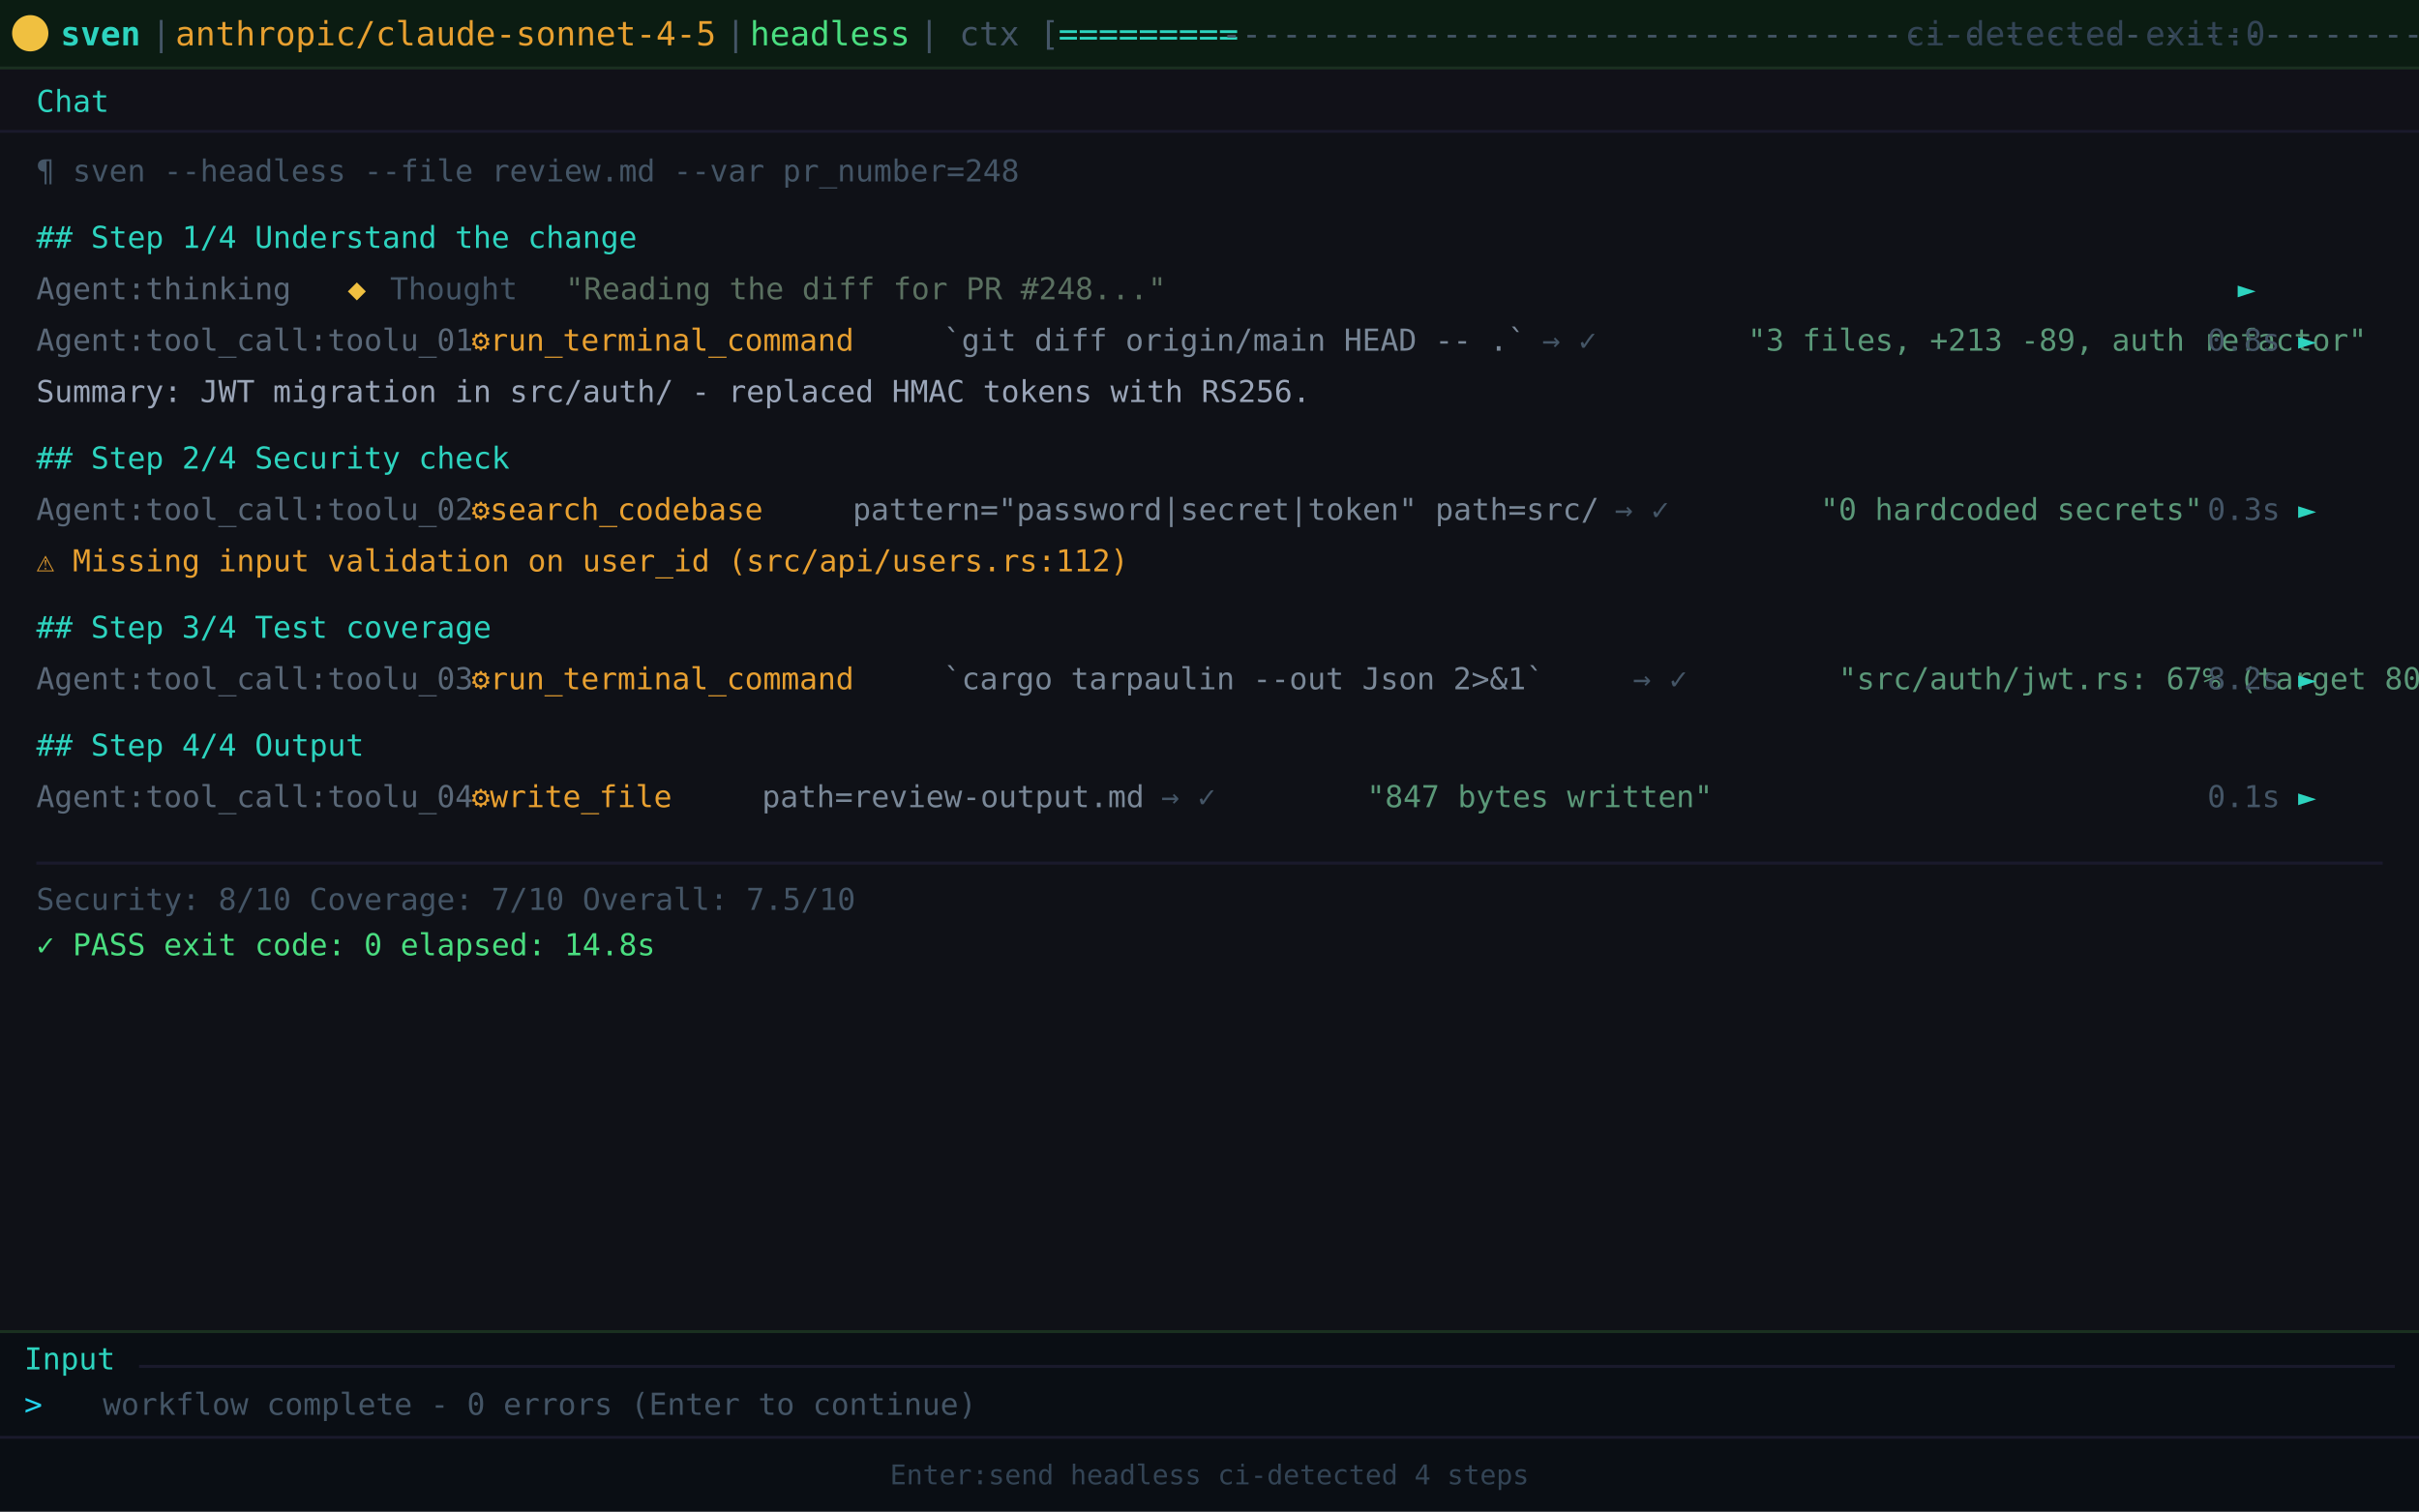
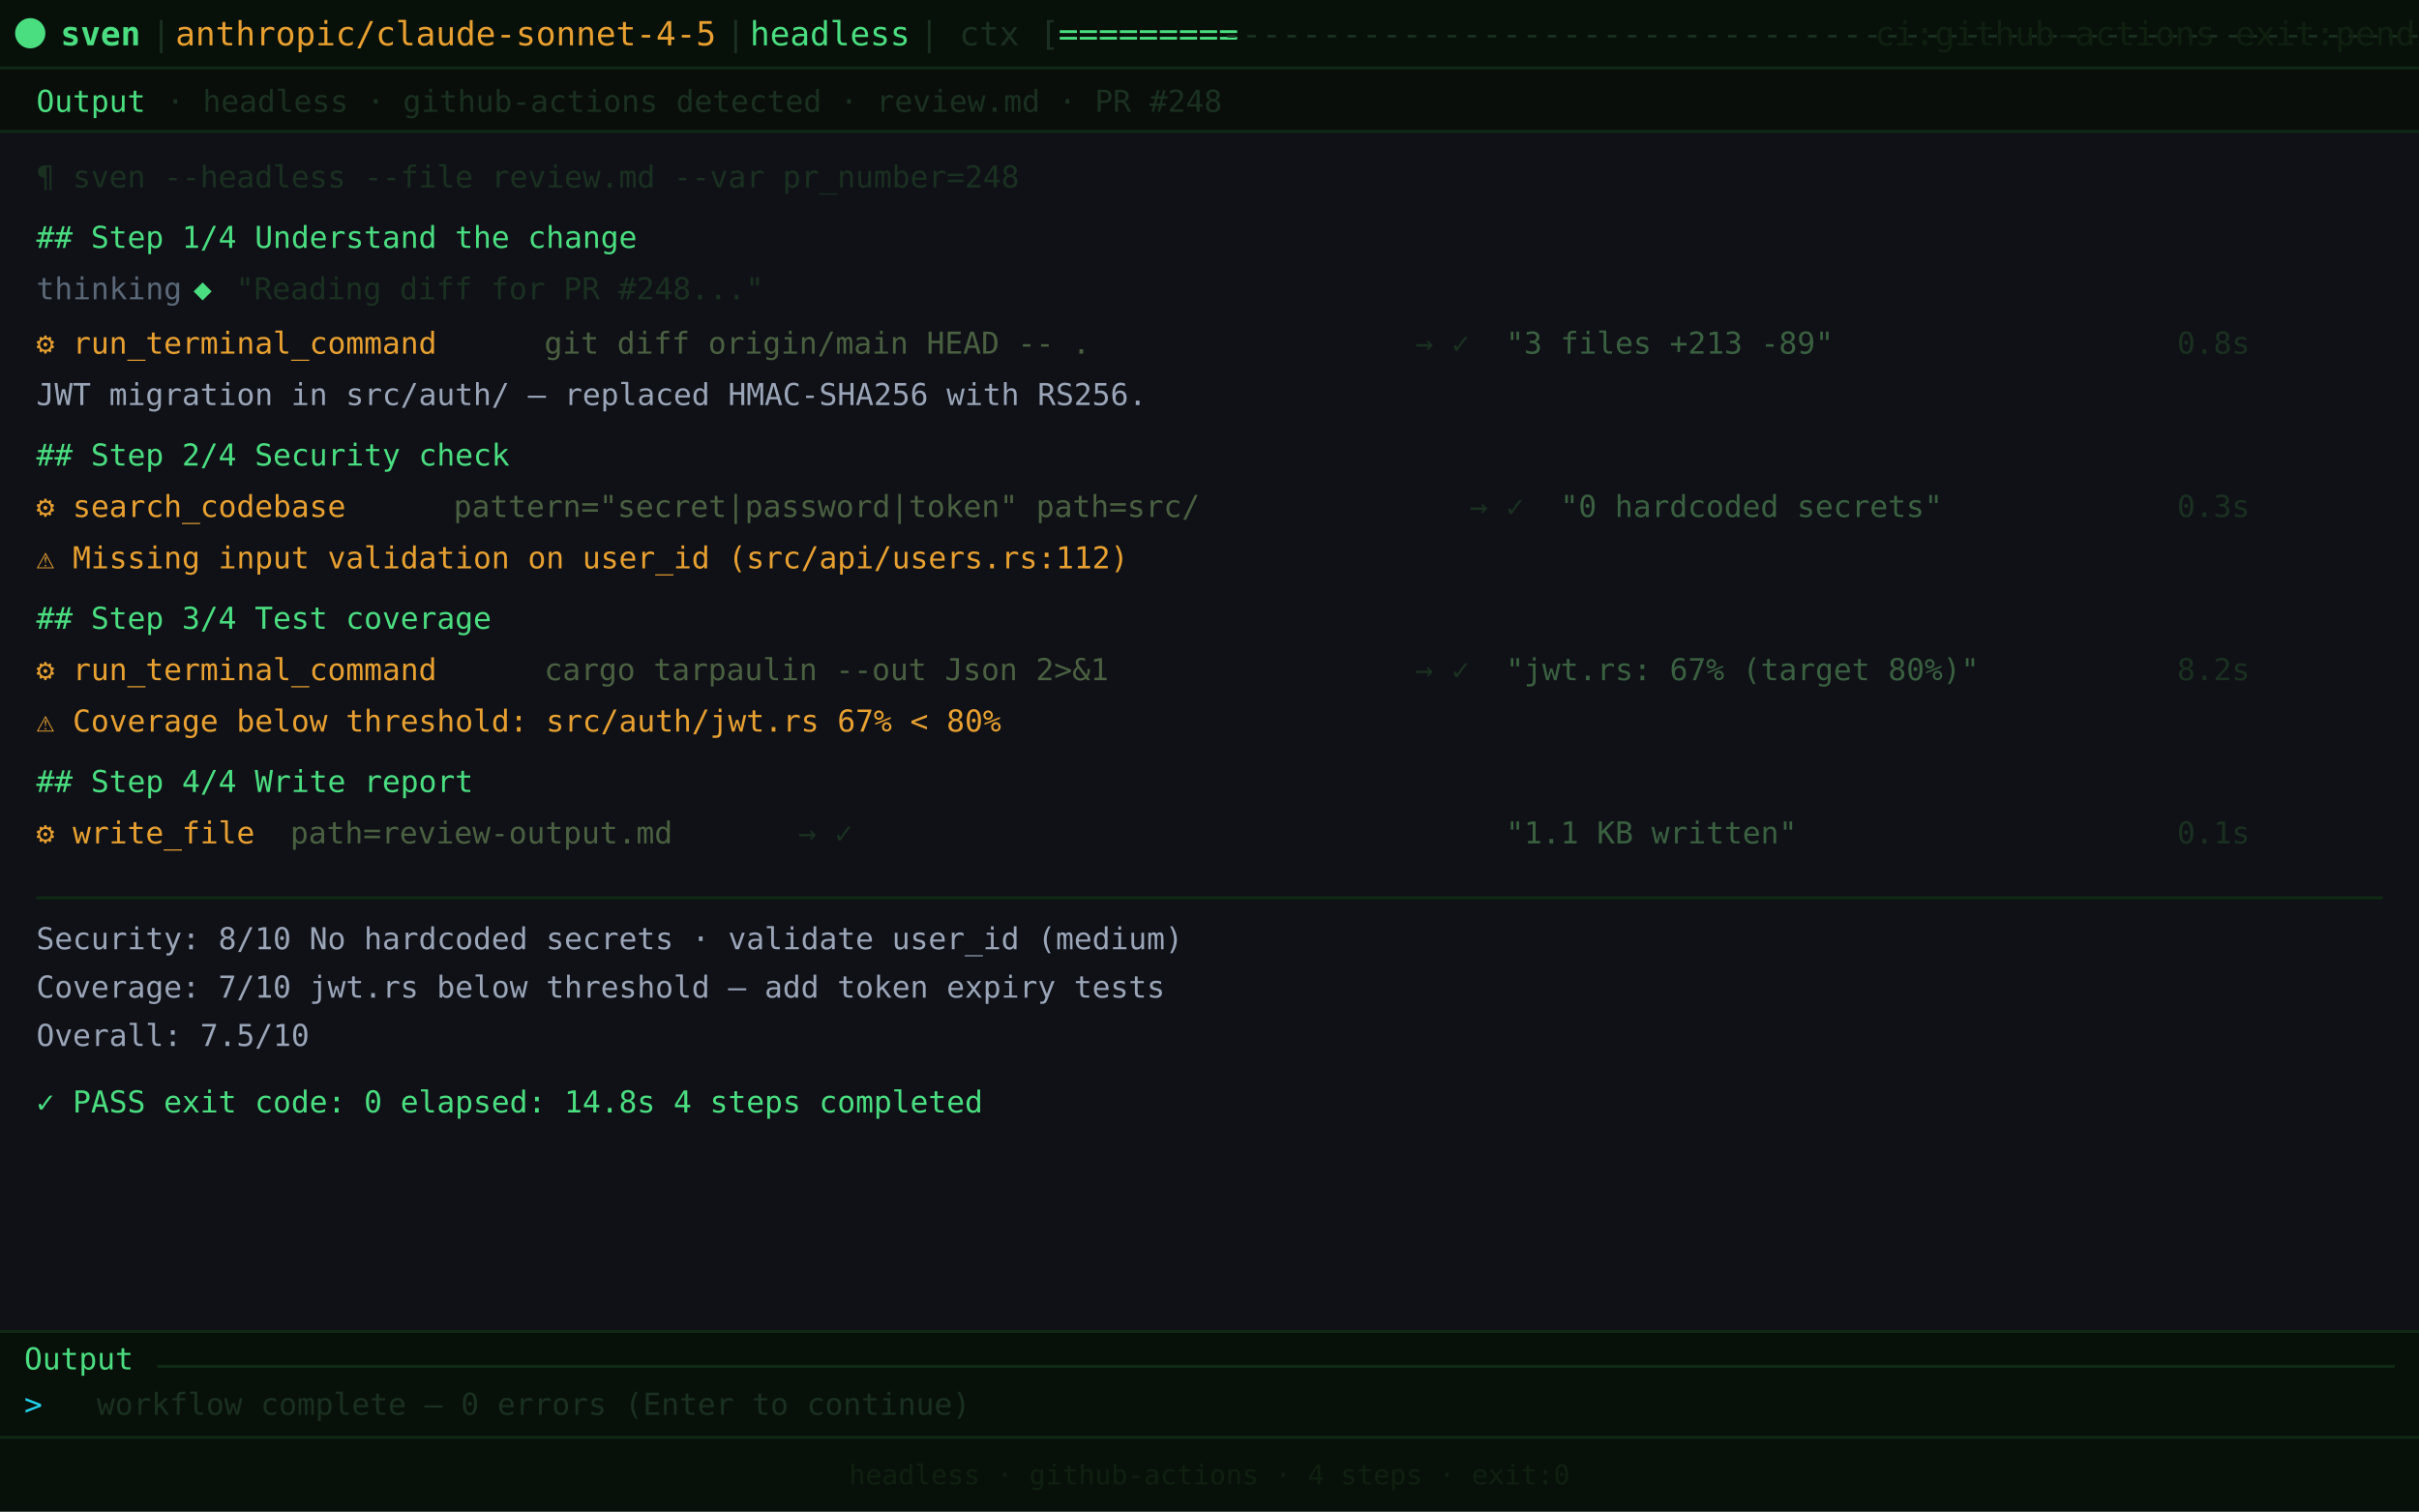
<svg xmlns="http://www.w3.org/2000/svg" width="800" height="500" viewBox="0 0 800 500">
  <rect width="800" height="500" fill="#0f1117" />
-   <rect x="0" y="0" width="800" height="22" fill="#0b1c12" />
-   <rect x="0" y="22" width="800" height="1" fill="#1a3020" />
-   <circle cx="10" cy="11" r="6" fill="#f0c040" />
-   <text x="20" y="15" font-family="monospace" font-size="11" fill="#2dd4bf" font-weight="bold">sven</text>
-   <text x="50" y="15" font-family="monospace" font-size="11" fill="#445566">|</text>
+   <rect x="0" y="0" width="800" height="22" fill="#08100a" />
+   <rect x="0" y="22" width="800" height="1" fill="#0f2a14" />
+   <circle cx="10" cy="11" r="5" fill="#4ade80" />
+   <text x="20" y="15" font-family="monospace" font-size="11" fill="#4ade80" font-weight="bold">sven</text>
+   <text x="50" y="15" font-family="monospace" font-size="11" fill="#1a3020">|</text>
  <text x="58" y="15" font-family="monospace" font-size="11" fill="#e8a030">anthropic/claude-sonnet-4-5</text>
-   <text x="240" y="15" font-family="monospace" font-size="11" fill="#445566">|</text>
+   <text x="240" y="15" font-family="monospace" font-size="11" fill="#1a3020">|</text>
  <text x="248" y="15" font-family="monospace" font-size="11" fill="#4ade80">headless</text>
-   <text x="304" y="15" font-family="monospace" font-size="11" fill="#445566">| ctx [</text>
-   <text x="350" y="15" font-family="monospace" font-size="11" fill="#2dd4bf">=========</text>
-   <text x="404" y="15" font-family="monospace" font-size="11" fill="#445566">-----------------------------------------------------------------------</text>
-   <text x="830" y="15" font-family="monospace" font-size="11" fill="#445566">] 12%</text>
-   <text x="630" y="15" font-family="monospace" font-size="11" fill="#334455">ci-detected  exit:0</text>
-   <rect x="0" y="23" width="800" height="20" fill="#111118" />
-   <rect x="0" y="43" width="800" height="1" fill="#1a1a2c" />
-   <text x="12" y="37" font-family="monospace" font-size="10" fill="#2dd4bf">Chat</text>
-   <text x="38" y="37" font-family="monospace" font-size="10" fill="#445566" />
+   <text x="304" y="15" font-family="monospace" font-size="11" fill="#1a3020">| ctx [</text>
+   <text x="350" y="15" font-family="monospace" font-size="11" fill="#4ade80">=========</text>
+   <text x="404" y="15" font-family="monospace" font-size="11" fill="#1a3020">-----------------------------------------------------------------------</text>
+   <text x="620" y="15" font-family="monospace" font-size="11" fill="#0f2010">ci:github-actions  exit:pending</text>
+   <rect x="0" y="23" width="800" height="20" fill="#090e0a" />
+   <rect x="0" y="43" width="800" height="1" fill="#0f2a14" />
+   <text x="12" y="37" font-family="monospace" font-size="10" fill="#4ade80">Output</text>
+   <text x="55" y="37" font-family="monospace" font-size="10" fill="#1a3020"> · headless · github-actions detected · review.md · PR #248</text>
  <rect x="0" y="44" width="800" height="396" fill="#0f1117" />
-   <text x="12" y="60" font-family="monospace" font-size="10" fill="#445566">¶  sven --headless --file review.md --var pr_number=248</text>
-   <text x="12" y="82" font-family="monospace" font-size="10" fill="#2dd4bf">## Step 1/4  Understand the change</text>
-   <text x="12" y="99" font-family="monospace" font-size="10" fill="#5a6878">Agent:thinking</text>
-   <text x="115" y="99" font-family="monospace" font-size="10" fill="#f0c040">◆</text>
-   <text x="129" y="99" font-family="monospace" font-size="10" fill="#445566">Thought</text>
-   <text x="187" y="99" font-family="monospace" font-size="10" fill="#5a7060">"Reading the diff for PR #248..."</text>
-   <text x="740" y="99" font-family="monospace" font-size="10" fill="#2dd4bf">►</text>
-   <text x="12" y="116" font-family="monospace" font-size="10" fill="#5a6878">Agent:tool_call:toolu_01</text>
-   <text x="156" y="116" font-family="monospace" font-size="10" fill="#e8a030"> ⚙run_terminal_command</text>
-   <text x="312" y="116" font-family="monospace" font-size="10" fill="#7a8898"> `git diff origin/main HEAD -- .`</text>
-   <text x="510" y="116" font-family="monospace" font-size="10" fill="#445566"> → ✓</text>
-   <text x="578" y="116" font-family="monospace" font-size="10" fill="#5a9878">"3 files, +213 -89, auth refactor"</text>
-   <text x="730" y="116" font-family="monospace" font-size="10" fill="#445566">0.8s</text>
-   <text x="760" y="116" font-family="monospace" font-size="10" fill="#2dd4bf">►</text>
-   <text x="12" y="133" font-family="monospace" font-size="10" fill="#9aa5b8">  Summary: JWT migration in src/auth/ - replaced HMAC tokens with RS256.</text>
-   <text x="12" y="155" font-family="monospace" font-size="10" fill="#2dd4bf">## Step 2/4  Security check</text>
-   <text x="12" y="172" font-family="monospace" font-size="10" fill="#5a6878">Agent:tool_call:toolu_02</text>
-   <text x="156" y="172" font-family="monospace" font-size="10" fill="#e8a030"> ⚙search_codebase</text>
-   <text x="282" y="172" font-family="monospace" font-size="10" fill="#7a8898"> pattern="password|secret|token" path=src/</text>
-   <text x="534" y="172" font-family="monospace" font-size="10" fill="#445566"> → ✓</text>
-   <text x="602" y="172" font-family="monospace" font-size="10" fill="#5a9878">"0 hardcoded secrets"</text>
-   <text x="730" y="172" font-family="monospace" font-size="10" fill="#445566">0.3s</text>
-   <text x="760" y="172" font-family="monospace" font-size="10" fill="#2dd4bf">►</text>
-   <text x="12" y="189" font-family="monospace" font-size="10" fill="#e8a030">  ⚠ Missing input validation on user_id (src/api/users.rs:112)</text>
-   <text x="12" y="211" font-family="monospace" font-size="10" fill="#2dd4bf">## Step 3/4  Test coverage</text>
-   <text x="12" y="228" font-family="monospace" font-size="10" fill="#5a6878">Agent:tool_call:toolu_03</text>
-   <text x="156" y="228" font-family="monospace" font-size="10" fill="#e8a030"> ⚙run_terminal_command</text>
-   <text x="312" y="228" font-family="monospace" font-size="10" fill="#7a8898"> `cargo tarpaulin --out Json 2&gt;&amp;1`</text>
-   <text x="540" y="228" font-family="monospace" font-size="10" fill="#445566"> → ✓</text>
-   <text x="608" y="228" font-family="monospace" font-size="10" fill="#5a9878">"src/auth/jwt.rs: 67% (target 80%)"</text>
-   <text x="730" y="228" font-family="monospace" font-size="10" fill="#445566">8.2s</text>
-   <text x="760" y="228" font-family="monospace" font-size="10" fill="#2dd4bf">►</text>
-   <text x="12" y="250" font-family="monospace" font-size="10" fill="#2dd4bf">## Step 4/4  Output</text>
-   <text x="12" y="267" font-family="monospace" font-size="10" fill="#5a6878">Agent:tool_call:toolu_04</text>
-   <text x="156" y="267" font-family="monospace" font-size="10" fill="#e8a030"> ⚙write_file</text>
-   <text x="252" y="267" font-family="monospace" font-size="10" fill="#7a8898"> path=review-output.md</text>
-   <text x="384" y="267" font-family="monospace" font-size="10" fill="#445566"> → ✓</text>
-   <text x="452" y="267" font-family="monospace" font-size="10" fill="#5a9878">"847 bytes written"</text>
-   <text x="730" y="267" font-family="monospace" font-size="10" fill="#445566">0.1s</text>
-   <text x="760" y="267" font-family="monospace" font-size="10" fill="#2dd4bf">►</text>
-   <rect x="12" y="285" width="776" height="1" fill="#1a1a2c" />
-   <text x="12" y="301" font-family="monospace" font-size="10" fill="#445566">Security: 8/10  Coverage: 7/10  Overall: 7.5/10</text>
-   <text x="12" y="316" font-family="monospace" font-size="10" fill="#4ade80">✓ PASS  exit code: 0  elapsed: 14.8s</text>
-   <rect x="0" y="440" width="800" height="1" fill="#1a3020" />
-   <rect x="0" y="441" width="800" height="34" fill="#0a0e14" />
-   <text x="8" y="453" font-family="monospace" font-size="10" fill="#2dd4bf">Input</text>
-   <line x1="46" y1="452" x2="792" y2="452" stroke="#1a1a2c" stroke-width="1" />
+   <text x="12" y="62" font-family="monospace" font-size="10" fill="#1a3020">¶  sven --headless --file review.md --var pr_number=248</text>
+   <text x="12" y="82" font-family="monospace" font-size="10" fill="#4ade80">## Step 1/4  Understand the change</text>
+   <text x="12" y="99" font-family="monospace" font-size="10" fill="#5a6878">thinking</text>
+   <text x="64" y="99" font-family="monospace" font-size="10" fill="#4ade80">◆</text>
+   <text x="78" y="99" font-family="monospace" font-size="10" fill="#1a3020">"Reading diff for PR #248..."</text>
+   <text x="12" y="117" font-family="monospace" font-size="10" fill="#e8a030">⚙ run_terminal_command</text>
+   <text x="180" y="117" font-family="monospace" font-size="10" fill="#4a6040"> git diff origin/main HEAD -- .</text>
+   <text x="468" y="117" font-family="monospace" font-size="10" fill="#1a3020">→ ✓</text>
+   <text x="498" y="117" font-family="monospace" font-size="10" fill="#3a6040">"3 files  +213 -89"</text>
+   <text x="720" y="117" font-family="monospace" font-size="10" fill="#1a3020">0.8s</text>
+   <text x="12" y="134" font-family="monospace" font-size="10" fill="#9aa5b8">  JWT migration in src/auth/ — replaced HMAC-SHA256 with RS256.</text>
+   <text x="12" y="154" font-family="monospace" font-size="10" fill="#4ade80">## Step 2/4  Security check</text>
+   <text x="12" y="171" font-family="monospace" font-size="10" fill="#e8a030">⚙ search_codebase</text>
+   <text x="150" y="171" font-family="monospace" font-size="10" fill="#4a6040"> pattern="secret|password|token" path=src/</text>
+   <text x="486" y="171" font-family="monospace" font-size="10" fill="#1a3020">→ ✓</text>
+   <text x="516" y="171" font-family="monospace" font-size="10" fill="#3a6040">"0 hardcoded secrets"</text>
+   <text x="720" y="171" font-family="monospace" font-size="10" fill="#1a3020">0.3s</text>
+   <text x="12" y="188" font-family="monospace" font-size="10" fill="#e8a030">  ⚠ Missing input validation on user_id  (src/api/users.rs:112)</text>
+   <text x="12" y="208" font-family="monospace" font-size="10" fill="#4ade80">## Step 3/4  Test coverage</text>
+   <text x="12" y="225" font-family="monospace" font-size="10" fill="#e8a030">⚙ run_terminal_command</text>
+   <text x="180" y="225" font-family="monospace" font-size="10" fill="#4a6040"> cargo tarpaulin --out Json 2&gt;&amp;1</text>
+   <text x="468" y="225" font-family="monospace" font-size="10" fill="#1a3020">→ ✓</text>
+   <text x="498" y="225" font-family="monospace" font-size="10" fill="#3a6040">"jwt.rs: 67% (target 80%)"</text>
+   <text x="720" y="225" font-family="monospace" font-size="10" fill="#1a3020">8.2s</text>
+   <text x="12" y="242" font-family="monospace" font-size="10" fill="#e8a030">  ⚠ Coverage below threshold: src/auth/jwt.rs  67% &lt; 80%</text>
+   <text x="12" y="262" font-family="monospace" font-size="10" fill="#4ade80">## Step 4/4  Write report</text>
+   <text x="12" y="279" font-family="monospace" font-size="10" fill="#e8a030">⚙ write_file</text>
+   <text x="96" y="279" font-family="monospace" font-size="10" fill="#4a6040"> path=review-output.md</text>
+   <text x="264" y="279" font-family="monospace" font-size="10" fill="#1a3020">                     → ✓</text>
+   <text x="498" y="279" font-family="monospace" font-size="10" fill="#3a6040">"1.1 KB written"</text>
+   <text x="720" y="279" font-family="monospace" font-size="10" fill="#1a3020">0.1s</text>
+   <line x1="12" y1="297" x2="788" y2="297" stroke="#0f2a14" stroke-width="1" />
+   <text x="12" y="314" font-family="monospace" font-size="10" fill="#9aa5b8">  Security:  8/10   No hardcoded secrets · validate user_id (medium)</text>
+   <text x="12" y="330" font-family="monospace" font-size="10" fill="#9aa5b8">  Coverage:  7/10   jwt.rs below threshold — add token expiry tests</text>
+   <text x="12" y="346" font-family="monospace" font-size="10" fill="#9aa5b8">  Overall:   7.5/10</text>
+   <text x="12" y="368" font-family="monospace" font-size="10" fill="#4ade80">✓ PASS   exit code: 0   elapsed: 14.8s   4 steps completed</text>
+   <rect x="0" y="440" width="800" height="1" fill="#0f2a14" />
+   <rect x="0" y="441" width="800" height="34" fill="#08100a" />
+   <text x="8" y="453" font-family="monospace" font-size="10" fill="#4ade80">Output</text>
+   <line x1="52" y1="452" x2="792" y2="452" stroke="#0f2a14" stroke-width="1" />
  <text x="8" y="468" font-family="monospace" font-size="10" fill="#22d3ee"> &gt; </text>
-   <text x="34" y="468" font-family="monospace" font-size="10" fill="#445566">workflow complete - 0 errors  (Enter to continue)</text>
-   <rect x="0" y="475" width="800" height="1" fill="#1a1a2c" />
-   <rect x="0" y="476" width="800" height="24" fill="#0a0e14" />
-   <text x="400" y="491" text-anchor="middle" font-family="monospace" font-size="9" fill="#334455">Enter:send  headless  ci-detected  4 steps</text>
+   <text x="32" y="468" font-family="monospace" font-size="10" fill="#1a3020">workflow complete — 0 errors  (Enter to continue)</text>
+   <rect x="0" y="475" width="800" height="1" fill="#0f2a14" />
+   <rect x="0" y="476" width="800" height="24" fill="#08100a" />
+   <text x="400" y="491" text-anchor="middle" font-family="monospace" font-size="9" fill="#0f2010">headless · github-actions · 4 steps · exit:0</text>
</svg>
